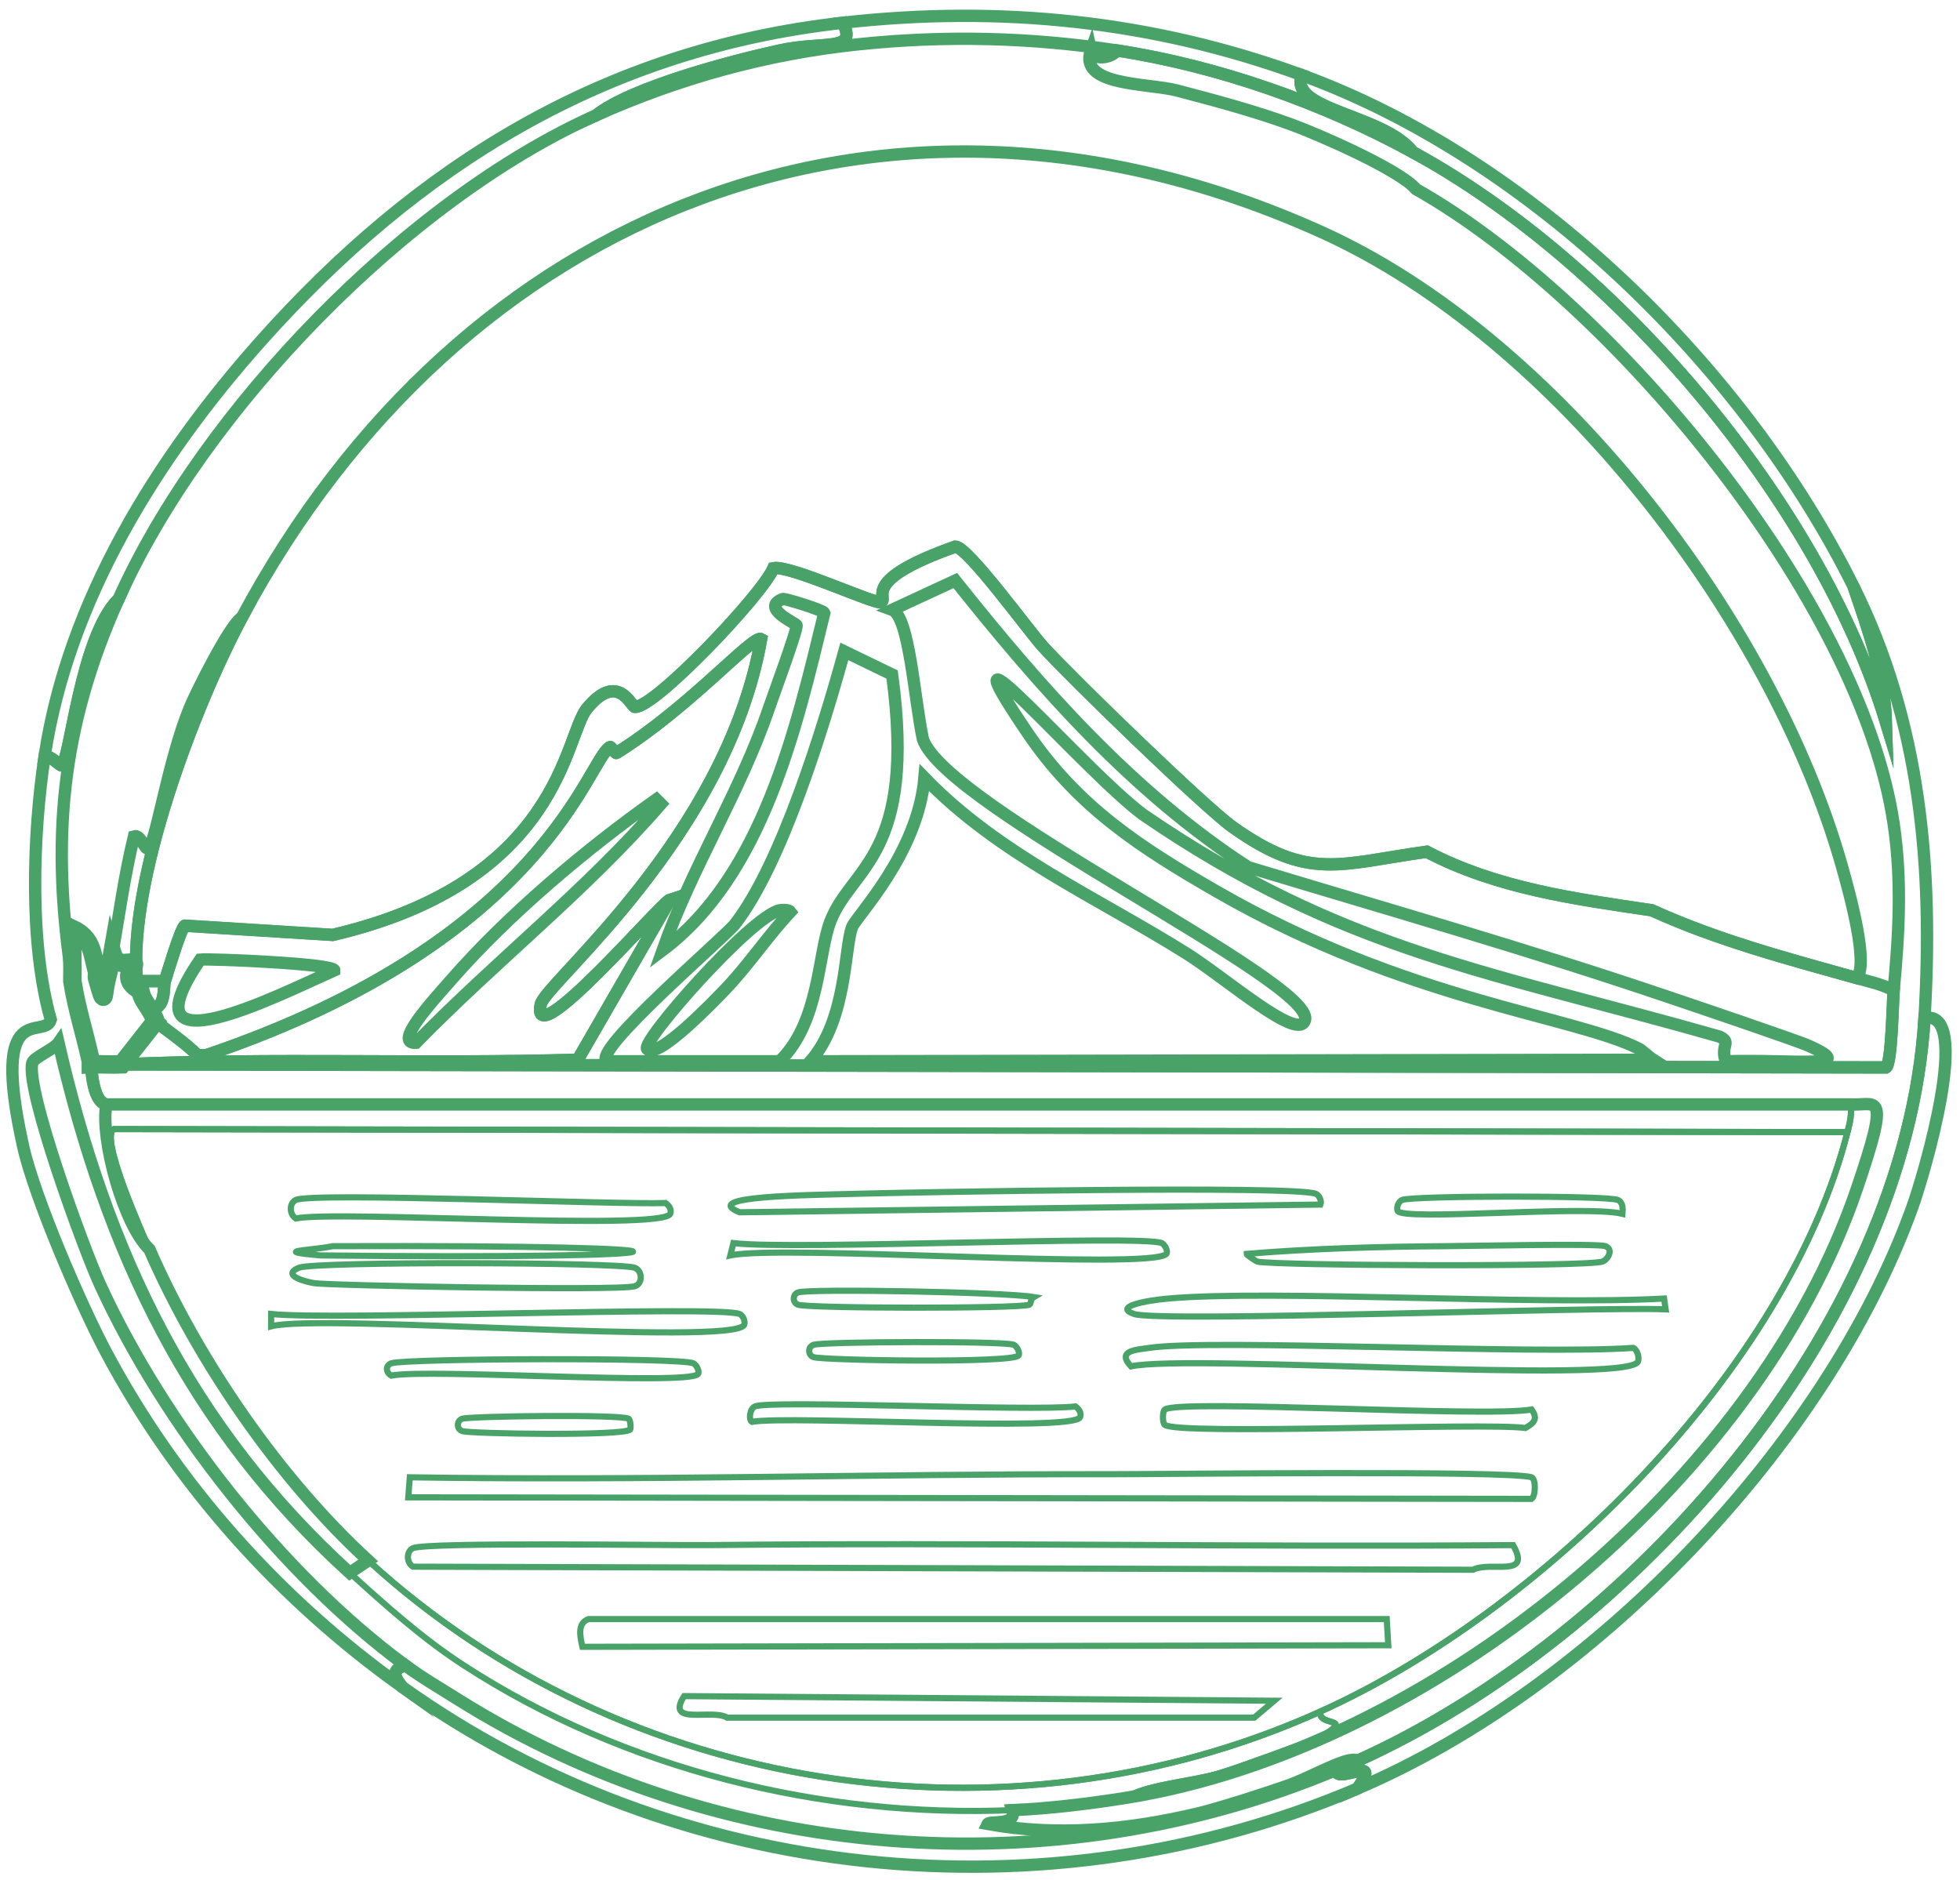
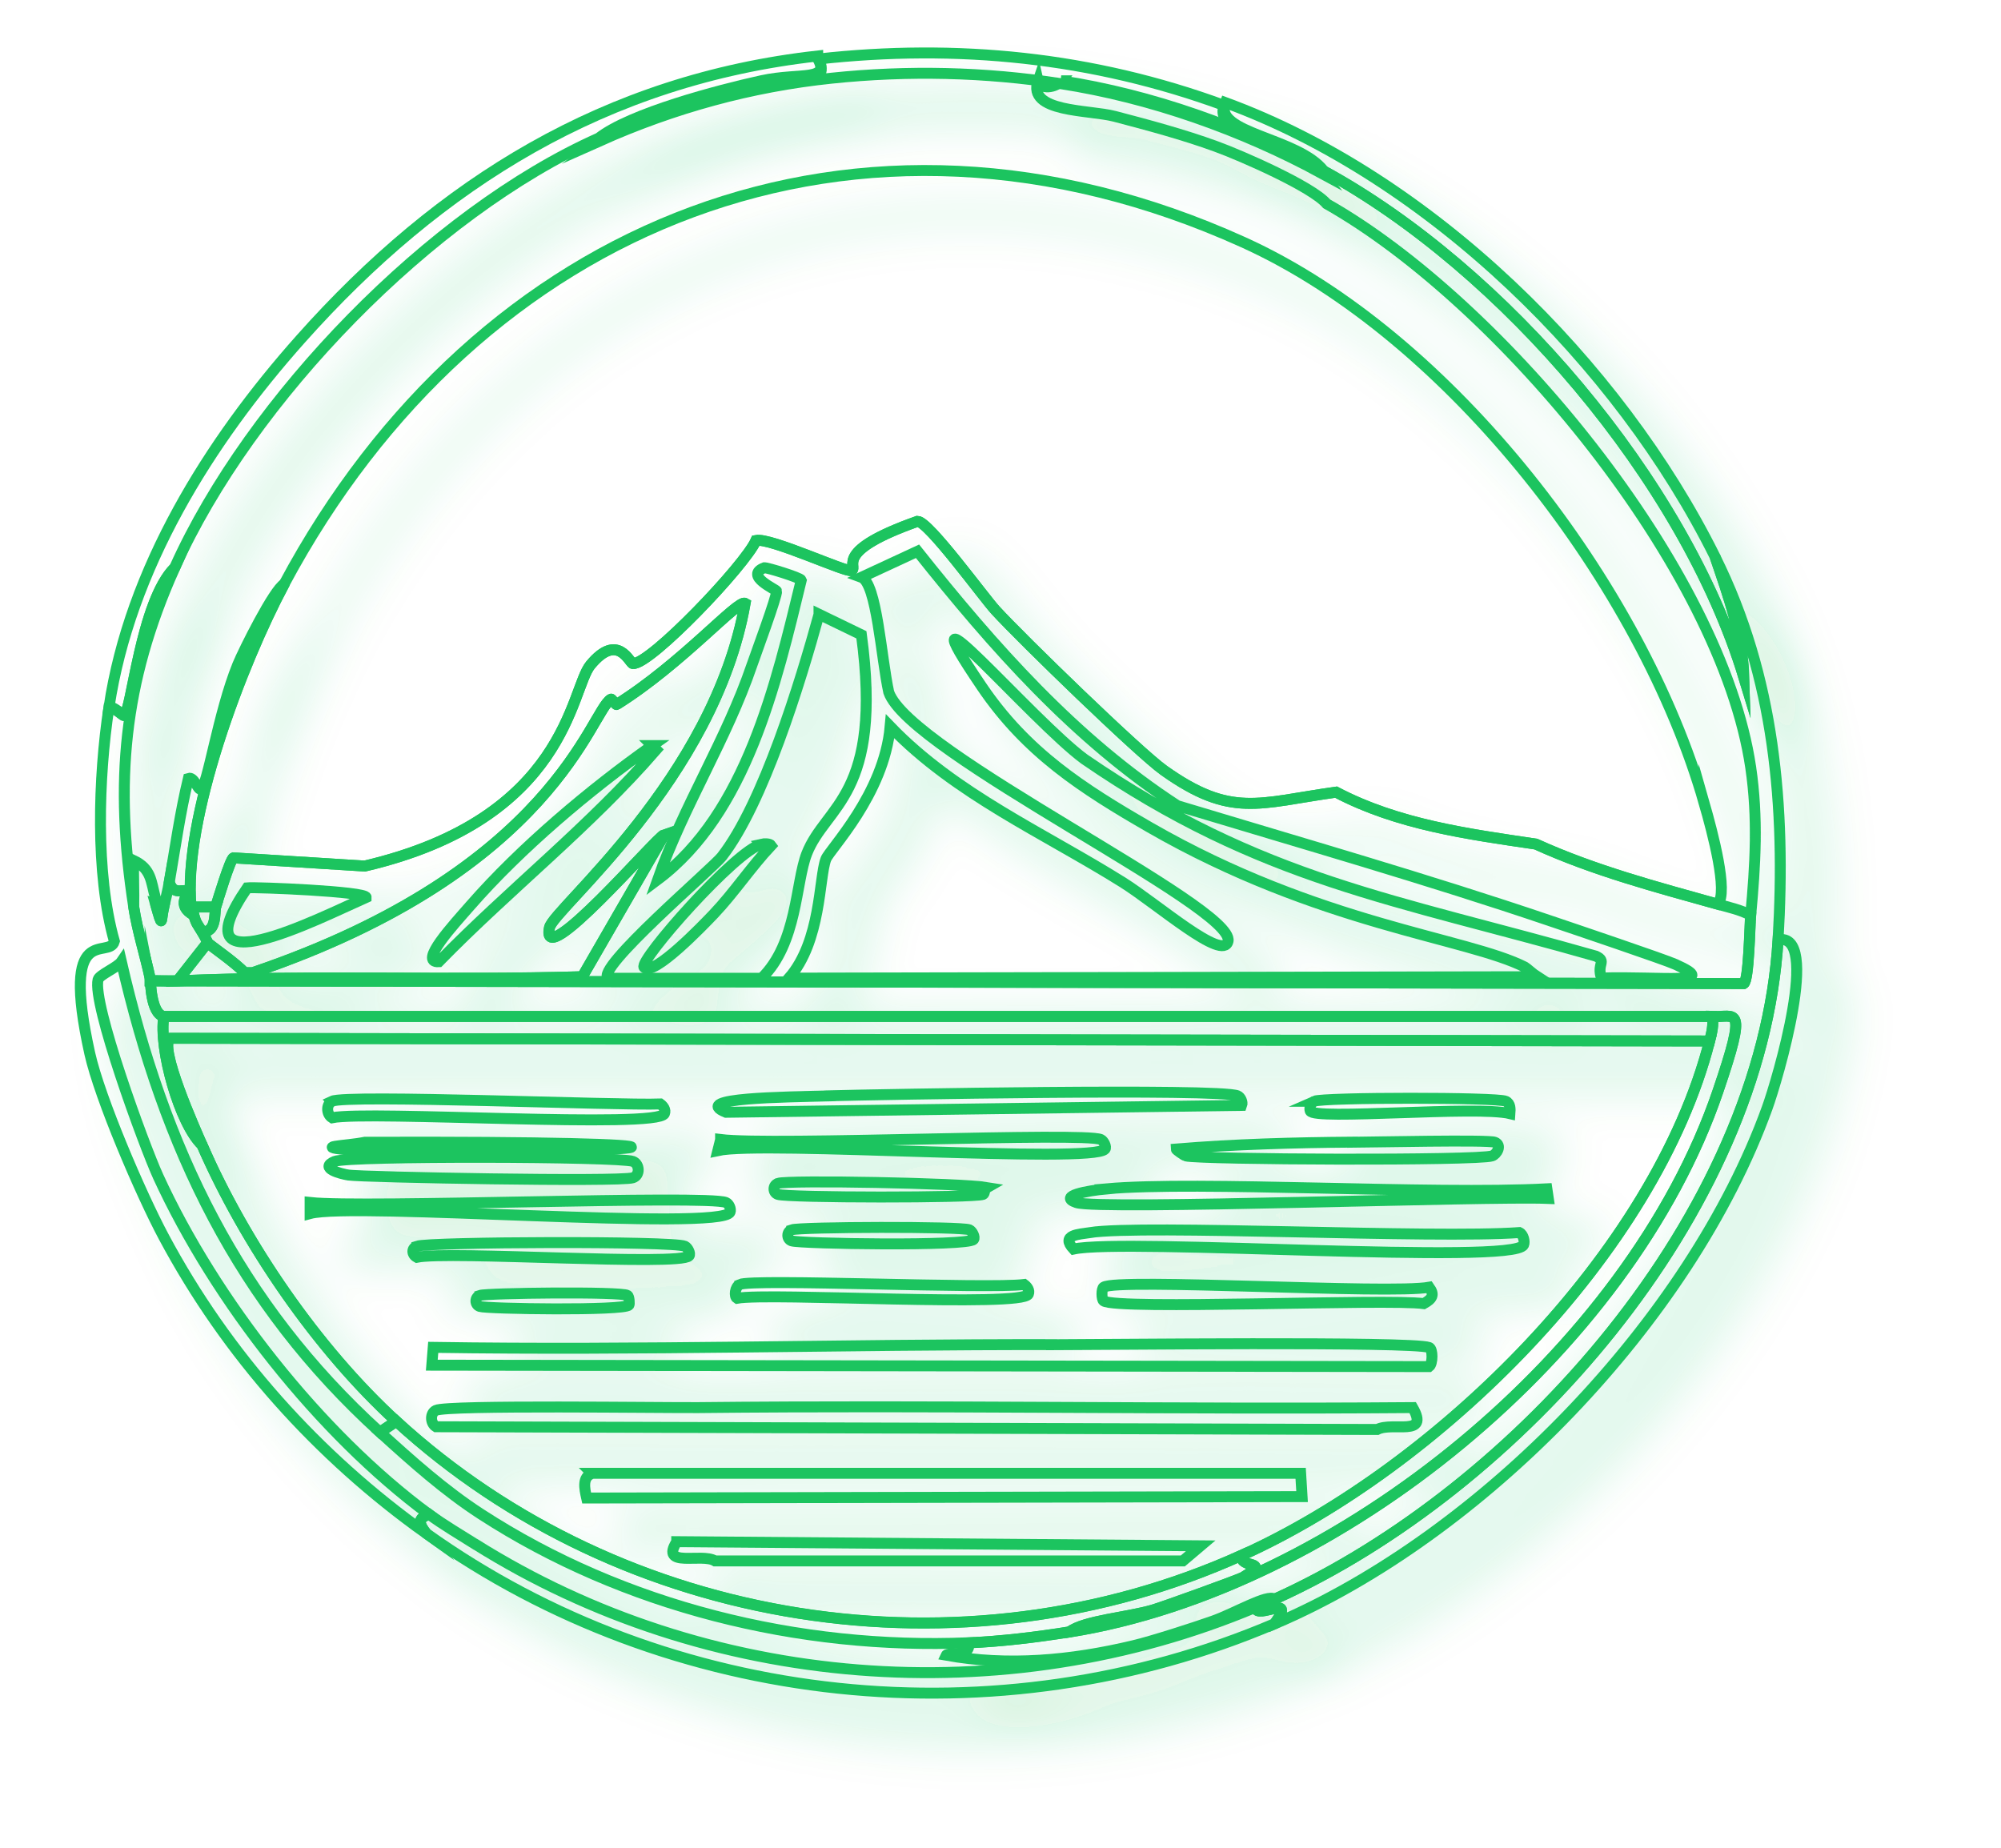
- <svg xmlns="http://www.w3.org/2000/svg" id="Layer_3" viewBox="0 0 318 305">
+ <svg xmlns="http://www.w3.org/2000/svg" id="Layer_3" viewBox="0 0 183 169">
  <defs>
-     <style>.cls-1{stroke-width:3px;}.cls-1,.cls-2,.cls-3{fill:none;stroke:#49a368;stroke-miterlimit:10;}.cls-2{stroke-width:2px;}</style>
+     <style>.cls-1{filter:url(#drop-shadow-2);}.cls-2{fill:none;stroke:#1fc45e;stroke-miterlimit:10;}</style>
+     <filter id="drop-shadow-2" filterUnits="userSpaceOnUse">
+       <feOffset dx="4" dy="4" />
+       <feGaussianBlur result="blur" stdDeviation="2" />
+       <feFlood flood-color="#1fc45e" flood-opacity=".25" />
+       <feComposite in2="blur" operator="in" />
+       <feComposite in="SourceGraphic" />
+     </filter>
  </defs>
-   <path class="cls-2" d="M136.74,3.69c2.46,4.82-2.98,2.91-10.25,4.5-7.82,1.71-23.97,5.96-29.75,10.5-30.74,13.72-63.75,47.81-77.5,78.5-6.25,6.21-7.88,26.52-9.25,27-.21.07-1.97-1.73-2.75-1.5,3.82-25.3,18.24-48.42,35-67.25C67.7,26.83,98.09,8.01,136.74,3.69Z" />
-   <path class="cls-2" d="M300.74,95.19c2.43,7.13,5.02,14.38,5.25,22-10.94-36.02-43.98-74.63-76.75-92.5-4.68-6.11-20.3-6.81-18-12.5,37.41,13.7,71.87,47.55,89.5,83Z" />
-   <path class="cls-2" d="M211.24,12.19c-2.3,5.69,13.32,6.39,18,12.5-14.65-7.99-31.49-13.96-48-16.5-13.93-2.14-27.99-2.47-42-1-14.79,1.55-28.93,5.45-42.5,11.5,5.78-4.54,21.93-8.79,29.75-10.5,7.27-1.59,12.71.32,10.25-4.5,25.56-2.86,50.37-.34,74.5,8.5Z" />
-   <path class="cls-1" d="M15.74,157.69c.07.28-.08.73,0,1,1.37,4.78.9,3.09,1.5.5.35-1.49.74-2.99,1-4.5.86,2.66,2.9.91,3.5,1.75.16.22-2.4,2.41,1,4.25.38,1.52.78,1.82,1.5,3,.95,1.55.93,1.91,1,2l-5.5,7c-1.66.07-3.34-.05-5,0v-.5c-.94-4.36-2.32-8.58-3-13,.07-2.83-.1-5.67,0-8.5,3.25,1.56,3.13,3.8,4,7Z" />
-   <path class="cls-2" d="M298.74,140.19c1.56,5.45,4.45,16.31,2.5,18.5-11.29-3.16-22.52-6.12-33.25-11-12.48-1.85-25.18-3.55-36.5-9.5-14.2,1.98-19.15,4.79-31.5-4-4.52-3.22-25.76-23.8-30.75-29.25-2.24-2.45-12.23-16.25-14.25-16.25-15.42,5.47-10.88,8.18-12,9-.74.54-14.84-6.06-17.5-5.5-1.95,4.47-19.35,22.74-22.5,22.5-.6-.05-2.73-5.83-7.75.25-3.68,4.45-4.19,28.08-41.25,36.75l-24-1.5c-.61.25-2.83,7.7-3.25,9h-4.5c-1.6-16,9.27-44.55,17-59C74.65,33.97,144.21,5.89,214.49,37.69c37.96,17.17,72.94,62.91,84.25,102.5Z" />
-   <path class="cls-2" d="M39.24,100.19c-7.73,14.45-18.6,43-17,59,.1,1,.39,1.06.5,1.5-3.4-1.84-.84-4.03-1-4.25-.6-.84-2.64.91-3.5-1.75,1.1-6.35,1.98-12.73,3.5-19,1.04-.34,1.71,2.09,2.25,2,1.18-.2,3.18-13.98,6.75-22.75,1.07-2.63,6.64-13.75,8.5-14.75Z" />
-   <path class="cls-2" d="M17.24,159.19c-.6,2.59-.13,4.28-1.5-.5l1.5.5Z" />
-   <path class="cls-2" d="M181.24,8.19c16.51,2.54,33.35,8.51,48,16.5,32.77,17.87,65.81,56.48,76.75,92.5-.23-7.62-2.82-14.87-5.25-22,10.9,21.92,12.95,45.68,11.5,70-2.99,50.13-47.45,100.4-92,120.5-1.26-1-7.28,2.59-11.25,4-3.44,1.22-11.2,3.71-14.5,4.5-11.51,2.76-23.03,3.78-34.25,1.75.28-.59,4.82.38,4-2.25,6.02-.25,12.54-1.05,18.5-2,49.27-7.89,102.31-51.26,118.5-98.75,5.61-16.44,3.17-13.49-1-13.75H17.24c-2.41-.51-2.42-6.62-2.5-7v.5l291.25.5c.94-.56,1.09-10.78,1.25-12.5.86-9.22,1.36-17.75,0-27-5.35-36.37-45.73-85.05-77.5-103-2.59-3.09-15.55-8.78-20.25-10.5-5.92-2.16-12.39-3.9-18.5-5.5-4.74-1.24-16.05-.69-14-6.5.37,1.68,3.27,1.27,4.25,0Z" />
-   <path class="cls-2" d="M19.24,97.19c-9.45,21.09-11.01,39.28-7.5,62,.68,4.42,2.06,8.64,3,13,.08.38.09,6.49,2.5,7-.97,5.81,2.86,19.57,7,23.5,7.87,18.02,21.01,37.22,35.5,50.5l-3,2c-26.01-23.66-39.44-52.03-47.25-86-.71,1.02-4.03,2.4-4.25,3.25-1.12,4.36,8.39,30.31,11,36,10.34,22.58,29.44,46.96,49.5,61.75-2.23.73-1.85,1.8-.5,3.5-19.84-14.15-36.49-32.68-48-54.25-4.15-7.78-11.68-25.28-13.5-33.5-5.42-24.46,3.54-17.05,4.5-20.5-3.52-12.39-2.92-30.03-1-42.75.78-.23,2.54,1.57,2.75,1.5,1.37-.48,3-20.79,9.25-27Z" />
-   <path class="cls-2" d="M220.24,290.19c4.21-5.86-3.34-.57-3.5-3,1.16-.49,2.35-.98,3.5-1.5,44.55-20.1,89.01-70.37,92-120.5,7.88-1.6-.07,25.41-2,30.75-14.05,38.84-52.05,78.08-90,94.25Z" />
-   <path class="cls-2" d="M74.24,275.69c42.29,26.53,96.53,30.79,142.5,11.5.16,2.43,7.71-2.86,3.5,3-50.55,21.53-110.32,15.38-155-16.5-1.35-1.7-1.73-2.77.5-3.5,2.61,1.93,5.73,3.76,8.5,5.5Z" />
-   <path class="cls-3" d="M300.24,179.19c.23,1.67-.09,2.9-.5,4.5l-281.25-.5c-2.46,1.16,4.62,16.91,5.75,19.5-4.14-3.93-7.97-17.69-7-23.5h283Z" />
-   <path class="cls-3" d="M182.74,291.69c2.76-2.07,10.53-2.63,15.25-4,1.74-.51,15.75-5.55,16.5-6,5.4-3.24-.77-1.45-.25-4,35.84-16.18,75.59-55.22,85.5-94,.41-1.6.73-2.83.5-4.5,4.17.26,6.61-2.69,1,13.75-16.19,47.49-69.23,90.86-118.5,98.75Z" />
-   <path class="cls-3" d="M214.24,277.69c-.52,2.55,5.65.76.25,4-.75.45-14.76,5.49-16.5,6-4.72,1.37-12.49,1.93-15.25,4-5.96.95-12.48,1.75-18.5,2-30.91,1.28-62.95-6.59-89-23.5-6.63-4.3-12.66-9.69-18.5-15l3-2c41.36,37.89,103.5,47.53,154.5,24.5Z" />
-   <path class="cls-3" d="M299.74,183.69c-9.91,38.78-49.66,77.82-85.5,94-51,23.03-113.14,13.39-154.5-24.5-14.49-13.28-27.63-32.48-35.5-50.5-1.13-2.59-8.21-18.34-5.75-19.5l281.25.5Z" />
-   <path class="cls-3" d="M179.49,239.19c8.93.01,65.75-.66,69,.5.7.25.7,2.99,0,3.5l-182.25-.25.25-3.25c37.66.58,75.35-.56,113-.5Z" />
-   <path class="cls-3" d="M95.49,262.69h129.5l.25,4.25-130.75.25c-.4-1.78-.83-3.84,1-4.5Z" />
-   <path class="cls-3" d="M114.99,250.69c43.49-.46,87.01.35,130.5,0,3.1,5.42-3.66,2.53-6.5,4l-172-.5c-1.09-.69-1.07-2.49,0-3,2.17-1.03,41.76-.43,48-.5Z" />
-   <path class="cls-3" d="M110.99,275.19l95.75.75-3.25,2.75h-85.5c-2.42-1.51-10.1,1.39-7-3.5Z" />
-   <path class="cls-3" d="M186.49,218.69c9.83-1.51,62.7,1.14,78.5,0,.71.33,1.02,1.68.75,2.25-1.77,3.71-72.99-1.29-82.25.75-2.43-2.62,1-2.69,3-3Z" />
-   <path class="cls-3" d="M138.99,193.69c8.93-.25,71.04-1.39,74.5,0,.55.22.98,1.19.75,1.75l-94.25,1.25c-6.52-2.65,10.67-2.77,19-3Z" />
-   <path class="cls-3" d="M189.49,210.69c16.76-1.49,59.48,1.12,80.5,0l.25,1.75c-11.24-.49-82.18,2.16-86.25.75-3.41-1.18,1.97-2.19,5.5-2.5Z" />
-   <path class="cls-3" d="M47.99,194.69c2.71-1.29,52.37.8,60,.5.54.4,1.03,1.06.75,1.75-1.15,2.81-54.1-.6-60.75.75-1.09-.69-1.07-2.49,0-3Z" />
-   <path class="cls-3" d="M188.99,228.69c2.43-1.72,52.28,1.32,59.5,0,1.02,1.42.54,2.13-1,3-6.53-.92-56.12,1.2-58.5-.5-.41-.29-.41-2.21,0-2.5Z" />
-   <path class="cls-3" d="M43.99,213.19c9.78,1.08,72.47-1.41,76,0,.55.22.98,1.19.75,1.75-1.45,3.55-68.85-1.87-76.75.25v-2Z" />
-   <path class="cls-3" d="M48.49,205.69c2.51-1.05,51.94-.92,54.5,0,1.21.44,1.37,2.57,0,3-2.48.78-49.43-.1-52-.5-1.37-.21-5.45-1.26-2.5-2.5Z" />
-   <path class="cls-3" d="M118.99,201.69c9.49,1.17,66.31-1.38,69.5,0,.5.22,1.08,1.36.75,1.75-2.28,2.7-62.54-1.55-70.75.25l.5-2Z" />
-   <path class="cls-3" d="M122.49,228.19c2.36-1.09,45.28.84,52,0,.54.4,1.03,1.06.75,1.75-1.01,2.46-47.33-.33-53.25.75-.54-.34-.39-2.09.5-2.5Z" />
-   <path class="cls-3" d="M234.49,202.19c3.79-.02,24.79-.48,26,0,1.36.54.34,2.22-.5,2.5-2.65.89-53.28.67-56,0-.19-.05-1.76-1.09-1.75-1.25,10.61-.88,21.61-1.18,32.25-1.25Z" />
-   <path class="cls-3" d="M63.49,221.19c2.31-.8,46.75-.97,49,0,.5.22,1.08,1.36.75,1.75-1.61,1.9-43.93-.94-49.75.25-.97-.54-.93-1.68,0-2Z" />
-   <path class="cls-3" d="M129.49,209.69c1.81-.63,33.35-.07,38.25.75-.65.38-.39,1.11-.75,1.25-1.76.66-35.73.61-37.5,0-.94-.33-.94-1.67,0-2Z" />
-   <path class="cls-3" d="M227.49,194.69c1.6-.71,33.41-.74,35,0,.87.41.81,1.45.75,2.25-6.06-1.47-35.96,1.25-36.5-.5-.19-.62.16-1.49.75-1.75Z" />
-   <path class="cls-3" d="M53.99,202.19c68.49-.24,61.96,2.21-2,1.5-8.32-.74-1.54-.77,2-1.5Z" />
-   <path class="cls-3" d="M131.99,218.19c1.54-.53,31.01-.64,32.5,0,.5.22,1.08,1.36.75,1.75-1.07,1.27-31.68.79-33.25.25-.94-.33-.94-1.67,0-2Z" />
-   <path class="cls-3" d="M74.99,230.19c1.28-.44,25.87-.74,27,0,.33.22.38,1.59.25,1.75-.84,1.08-25.96.7-27.25.25-.94-.33-.94-1.67,0-2Z" />
-   <path class="cls-2" d="M26.74,159.19c-.27.82.28,4.75-2.5,4.5-.72-1.18-1.12-1.48-1.5-3-.11-.44-.4-.5-.5-1.5h4.5Z" />
-   <path class="cls-2" d="M19.74,172.69l5.5-7c.36.43,5.26,3.77,6.75,5.5h1.5c55.22-18.72,61.81-47.94,65.5-50,.06-.03.94,1.04,1,1,11.92-7.43,22.21-19.26,23.5-18.5-5.67,32.19-35.01,55.82-35.75,59.25-1.87,8.61,19.57-16.56,21-17l-15,26c-24.67.73-49.33-.33-74,.75Z" />
-   <path class="cls-2" d="M106.49,129.69l.75.75c-12.13,14-26.82,25.49-39.75,38.75-3.82.25,2.73-6.8,5.75-10.25,9.2-10.53,21.82-21.17,33.25-29.25Z" />
-   <path class="cls-2" d="M301.24,158.69c2.01.56,4.13,1.01,6,2-.16,1.72-.31,11.94-1.25,12.5l-291.25-.5c1.66-.05,3.34.07,5,0,24.67-1.08,49.33-.02,74-.75l15-26c-1.43.44-22.87,25.61-21,17,.74-3.43,30.08-27.06,35.75-59.25-1.29-.76-11.58,11.07-23.5,18.5-.06.04-.94-1.03-1-1-3.69,2.06-10.28,31.28-65.5,50h-1.5c-1.49-1.73-6.39-5.07-6.75-5.5-.07-.09-.05-.45-1-2,2.78.25,2.23-3.68,2.5-4.5.42-1.3,2.64-8.75,3.25-9l24,1.5c37.06-8.67,37.57-32.3,41.25-36.75,5.02-6.08,7.15-.3,7.75-.25,3.15.24,20.55-18.03,22.5-22.5,2.66-.56,16.76,6.04,17.5,5.5,1.12-.82-3.42-3.53,12-9,2.02,0,12.01,13.8,14.25,16.25,4.99,5.45,26.23,26.03,30.75,29.25,12.35,8.79,17.3,5.98,31.5,4,11.32,5.95,24.02,7.65,36.5,9.5,10.73,4.88,21.96,7.84,33.25,11Z" />
-   <path class="cls-2" d="M154.99,94.19c13.87,17.42,28.69,34.28,47.5,46.5,22.69,6.86,45.54,13.39,68,21,4.44,1.5,20.99,7.1,23,8,8.55,3.84-2.57,2.15-13.5,2.5-.93-2.62,1.04-3.01-1-4-36.62-10.46-61.06-13.72-93.5-36-9.55-7.03-34.37-36.28-18.75-13.25,8.17,12.05,18.37,18.63,30.75,25.75,30.88,17.76,57.94,20.14,68.5,25.5.3.15,1.48,1.26,2.25,1.75l-136.75.25c5.94-6.8,5.48-18.35,6.75-21.75.67-1.8,10.66-11.85,11.75-24.25,11.99,12.42,28.04,19.44,42.5,28.5,6.42,4.03,18.39,14.58,19.25,10.75,1.4-6.24-58.23-34.47-62-45.5-1.37-6.32-2.2-19.98-5-21l10.25-4.75Z" />
-   <path class="cls-2" d="M126.99,97.19c.33-.13,6.59,1.81,6.75,2.25-4.57,18.85-10.02,42.61-26.25,54.75,4.78-13.54,12.61-25.63,17.25-39.25.61-1.8,4.69-12.81,4.5-13.5-.08-.3-5.94-2.82-2.25-4.25Z" />
-   <path class="cls-2" d="M32.49,155.69c1.57-.17,21.8.66,21.75,1.75-8.92,3.95-34.63,17.08-21.75-1.75Z" />
-   <path class="cls-2" d="M136.99,105.69l7.75,3.75c3.98,29.43-6.54,31.13-10,40-2.06,5.29-1.7,16.38-8.25,22.75h-28c-2.75-1.48,19.1-20.13,20.75-22.25,7.59-9.78,14.34-31.89,17.75-44.25Z" />
-   <path class="cls-2" d="M126.49,147.69c.42-.09,1.49-.11,1.75.25-3.71,3.96-6.76,8.58-10.5,12.5-1.89,1.97-11.09,11.59-12.75,9.75-1.05-1.17,16.83-21.47,21.5-22.5Z" />
+   <g class="cls-1">
+     <path class="cls-2" d="M111.96,9.65c-1.15,2.84,6.64,3.19,8.97,6.23-7.3-3.98-15.7-6.96-23.93-8.23-6.95-1.07-13.95-1.23-20.94-.5-7.37.77-14.42,2.71-21.19,5.73,2.88-2.26,10.93-4.38,14.83-5.24,3.62-.79,6.34.16,5.11-2.24,12.74-1.42,25.11-.17,37.14,4.24Z" />
+     <path class="cls-2" d="M74.78,5.13c1.23,2.41-1.49,1.46-5.13,2.25-3.92.86-11.99,2.98-14.89,5.25-15.38,6.86-31.9,23.93-38.78,39.28-3.13,3.11-3.94,13.27-4.63,13.51-.1.04-.98-.86-1.38-.75,1.91-12.66,9.13-24.23,17.52-33.65,12.74-14.32,27.95-23.74,47.29-25.9Z" />
+     <path class="cls-2" d="M156.85,50.92c1.22,3.57,2.51,7.2,2.63,11.01-5.47-18.03-22.01-37.35-38.41-46.29-2.34-3.06-10.16-3.41-9.01-6.26,18.72,6.86,35.97,23.8,44.79,41.54Z" />
+     <path class="cls-2" d="M14.23,82.2c.04.14-.04.37,0,.5.68,2.39.45,1.55.75.25.17-.75.37-1.5.5-2.25.43,1.33,1.45.46,1.75.88.08.11-1.2,1.2.5,2.13.19.76.39.91.75,1.5.47.78.46.96.5,1l-2.75,3.5c-.83.04-1.67-.03-2.5,0v-.25c-.47-2.18-1.16-4.29-1.5-6.51.04-1.42-.05-2.84,0-4.25,1.63.78,1.57,1.9,2,3.5Z" />
+     <path class="cls-2" d="M155.85,73.44c.78,2.73,2.23,8.16,1.25,9.26-5.65-1.58-11.27-3.06-16.64-5.5-6.25-.93-12.6-1.78-18.27-4.75-7.11.99-9.58,2.4-15.76-2-2.26-1.61-12.89-11.91-15.39-14.64-1.12-1.23-6.12-8.13-7.13-8.13-7.72,2.74-5.45,4.09-6.01,4.5-.37.27-7.43-3.03-8.76-2.75-.97,2.24-9.68,11.38-11.26,11.26-.3-.02-1.36-2.92-3.88.13-1.84,2.23-2.1,14.05-20.64,18.39q-6.01-.38-12.01-.75c-.3.13-1.42,3.85-1.63,4.5h-2.25c-.8-8.01,4.64-22.29,8.51-29.53C43.71,20.29,78.52,6.24,113.69,22.15c19,8.59,36.5,31.48,42.16,51.3Z" />
+     <path class="cls-2" d="M25.99,53.43c-3.87,7.23-9.31,21.52-8.51,29.53.05.5.2.53.25.75-1.7-.92-.42-2.02-.5-2.13-.3-.42-1.32.46-1.75-.88.55-3.18.99-6.37,1.75-9.51.52-.17.85,1.05,1.13,1,.59-.1,1.59-7,3.38-11.39.54-1.32,3.32-6.88,4.25-7.38Z" />
+     <path class="cls-2" d="M14.98,82.95c-.3,1.3-.07,2.14-.75-.25l.75.25Z" />
+     <path class="cls-2" d="M97.05,7.39c8.26,1.27,16.69,4.26,24.02,8.26,16.4,8.94,32.94,28.26,38.41,46.29-.11-3.81-1.41-7.44-2.63-11.01,5.46,10.97,6.48,22.86,5.76,35.03-1.5,25.09-23.75,50.25-46.04,60.3-.63-.5-3.64,1.3-5.63,2-1.72.61-5.6,1.86-7.26,2.25-5.76,1.38-11.53,1.89-17.14.88.14-.3,2.41.19,2-1.13,3.01-.13,6.27-.52,9.26-1,24.66-3.95,51.2-25.65,59.3-49.42,2.81-8.23,1.59-6.75-.5-6.88H14.98c-1.21-.25-1.21-3.31-1.25-3.5v.25l145.75.25c.47-.28.55-5.4.63-6.26.43-4.62.68-8.88,0-13.51-2.68-18.2-22.88-42.56-38.78-51.55-1.3-1.55-7.78-4.4-10.13-5.25-2.96-1.08-6.2-1.95-9.26-2.75-2.37-.62-8.03-.34-7.01-3.25.19.84,1.64.63,2.13,0Z" />
+     <path class="cls-2" d="M15.98,51.93c-4.73,10.55-5.51,19.66-3.75,31.03.34,2.21,1.03,4.33,1.5,6.51.04.19.04,3.25,1.25,3.5-.48,2.91,1.43,9.8,3.5,11.76,3.94,9.02,10.51,18.63,17.77,25.27l-1.5,1c-13.02-11.84-19.74-26.04-23.65-43.04-.35.51-2.02,1.2-2.13,1.63-.56,2.18,4.2,15.17,5.5,18.02,5.18,11.3,14.74,23.5,24.77,30.9-1.11.37-.92.9-.25,1.75-9.93-7.08-18.26-16.35-24.02-27.15-2.08-3.89-5.84-12.65-6.76-16.76-2.71-12.24,1.77-8.53,2.25-10.26-1.76-6.2-1.46-15.03-.5-21.39.39-.11,1.27.79,1.38.75.69-.24,1.5-10.4,4.63-13.51Z" />
+     <path class="cls-2" d="M116.57,148.51c2.11-2.93-1.67-.29-1.75-1.5.58-.24,1.18-.49,1.75-.75,22.29-10.06,44.55-35.22,46.04-60.3,3.94-.8-.03,12.72-1,15.39-7.03,19.44-26.05,39.08-45.04,47.17Z" />
+     <path class="cls-2" d="M43.5,141.25c21.16,13.28,48.31,15.41,71.31,5.76.08,1.22,3.86-1.43,1.75,1.5-25.29,10.78-55.21,7.7-77.57-8.26-.67-.85-.86-1.39.25-1.75,1.31.96,2.87,1.88,4.25,2.75Z" />
+     <path class="cls-2" d="M156.6,92.96c.12.84-.05,1.45-.25,2.25q-70.37-.13-140.75-.25c-1.23.58,2.31,8.46,2.88,9.76-2.07-1.97-3.99-8.85-3.5-11.76h141.62Z" />
+     <path class="cls-2" d="M97.8,149.26c1.38-1.04,5.27-1.32,7.63-2,.87-.25,7.88-2.78,8.26-3,2.7-1.62-.39-.73-.13-2,17.94-8.1,37.83-27.63,42.79-47.04.21-.8.37-1.42.25-2.25,2.09.13,3.31-1.35.5,6.88-8.1,23.76-34.64,45.47-59.3,49.42Z" />
+     <path class="cls-2" d="M113.56,142.25c-.26,1.27,2.83.38.13,2-.38.23-7.39,2.75-8.26,3-2.36.69-6.25.97-7.63,2-2.98.48-6.24.88-9.26,1-15.47.64-31.5-3.3-44.54-11.76-3.32-2.15-6.34-4.85-9.26-7.51l1.5-1c20.7,18.96,51.79,23.79,77.32,12.26Z" />
+     <path class="cls-2" d="M156.35,95.21c-4.96,19.41-24.85,38.94-42.79,47.04-25.52,11.53-56.62,6.7-77.32-12.26-7.25-6.65-13.83-16.25-17.77-25.27-.57-1.3-4.11-9.18-2.88-9.76q70.37.13,140.75.25Z" />
+     <path class="cls-2" d="M96.17,122.99c4.47,0,32.9-.33,34.53.25.35.12.35,1.49,0,1.75q-45.6-.06-91.21-.13l.13-1.63c18.85.29,37.71-.28,56.55-.25Z" />
+     <path class="cls-2" d="M54.14,134.75h64.81l.13,2.13q-32.72.06-65.43.13c-.2-.89-.42-1.92.5-2.25Z" />
+     <path class="cls-2" d="M63.89,128.74c21.76-.23,43.54.17,65.31,0,1.55,2.71-1.83,1.27-3.25,2q-43.04-.13-86.08-.25c-.54-.34-.54-1.25,0-1.5,1.09-.51,20.9-.22,24.02-.25Z" />
+     <path class="cls-2" d="M61.89,141q23.96.19,47.92.38l-1.63,1.38h-42.79c-1.21-.75-5.05.69-3.5-1.75Z" />
+     <path class="cls-2" d="M99.68,112.73c4.92-.75,31.38.57,39.28,0,.36.17.51.84.38,1.13-.89,1.86-36.53-.64-41.16.38-1.22-1.31.5-1.35,1.5-1.5Z" />
+     <path class="cls-2" d="M75.9,100.22c4.47-.12,35.55-.69,37.28,0,.28.11.49.6.38.88q-23.58.31-47.17.63c-3.26-1.33,5.34-1.39,9.51-1.5Z" />
+     <path class="cls-2" d="M101.18,108.73c8.39-.75,29.77.56,40.29,0l.13.88c-5.62-.24-41.12,1.08-43.16.38-1.71-.59.98-1.09,2.75-1.25Z" />
+     <path class="cls-2" d="M30.36,100.72c1.36-.64,26.21.4,30.03.25.27.2.52.53.38.88-.58,1.41-27.08-.3-30.4.38-.54-.34-.54-1.25,0-1.5Z" />
+     <path class="cls-2" d="M100.93,117.73c1.21-.86,26.16.66,29.78,0,.51.71.27,1.07-.5,1.5-3.27-.46-28.08.6-29.28-.25-.2-.15-.2-1.11,0-1.25Z" />
+     <path class="cls-2" d="M28.36,109.98c4.89.54,36.27-.71,38.03,0,.28.11.49.6.38.88-.73,1.78-34.45-.94-38.41.13v-1Z" />
+     <path class="cls-2" d="M30.61,106.22c1.26-.53,25.99-.46,27.27,0,.61.22.69,1.28,0,1.5-1.24.39-24.74-.05-26.02-.25-.68-.11-2.73-.63-1.25-1.25Z" />
+     <path class="cls-2" d="M65.9,104.22c4.75.59,33.18-.69,34.78,0,.25.11.54.68.38.88-1.14,1.35-31.3-.78-35.41.13l.25-1Z" />
+     <path class="cls-2" d="M67.65,117.48c1.18-.55,22.66.42,26.02,0,.27.2.52.53.38.88-.5,1.23-23.69-.16-26.65.38-.27-.17-.19-1.04.25-1.25Z" />
+     <path class="cls-2" d="M123.7,104.47c1.9-.01,12.41-.24,13.01,0,.68.27.17,1.11-.25,1.25-1.33.45-26.66.34-28.02,0-.1-.02-.88-.54-.88-.63,5.31-.44,10.82-.59,16.14-.63Z" />
+     <path class="cls-2" d="M38.12,113.98c1.16-.4,23.4-.49,24.52,0,.25.11.54.68.38.88-.8.95-21.98-.47-24.9.13-.49-.27-.47-.84,0-1Z" />
+     <path class="cls-2" d="M71.15,108.23c.9-.31,16.69-.03,19.14.38-.33.19-.2.56-.38.63-.88.33-17.88.31-18.77,0-.47-.16-.47-.84,0-1Z" />
+     <path class="cls-2" d="M120.19,100.72c.8-.36,16.72-.37,17.52,0,.44.2.41.73.38,1.13-3.03-.74-18,.63-18.27-.25-.1-.31.08-.74.38-.88Z" />
+     <path class="cls-2" d="M33.37,104.47c34.27-.12,31.01,1.11-1,.75-4.16-.37-.77-.39,1-.75Z" />
+     <path class="cls-2" d="M72.4,112.48c.77-.27,15.52-.32,16.26,0,.25.11.54.68.38.88-.54.64-15.85.4-16.64.13-.47-.16-.47-.84,0-1Z" />
+     <path class="cls-2" d="M43.88,118.48c.64-.22,12.95-.37,13.51,0,.16.11.19.79.13.88-.42.54-12.99.35-13.64.13-.47-.16-.47-.84,0-1Z" />
+     <path class="cls-2" d="M19.73,82.95c-.13.41.14,2.38-1.25,2.25-.36-.59-.56-.74-.75-1.5-.06-.22-.2-.25-.25-.75h2.25Z" />
+     <path class="cls-2" d="M16.23,89.71l2.75-3.5c.18.22,2.63,1.89,3.38,2.75h.75c27.64-9.37,30.93-23.99,32.78-25.02.03-.02.47.52.5.5,5.96-3.72,11.11-9.64,11.76-9.26-2.84,16.11-17.52,27.94-17.89,29.65-.93,4.31,9.8-8.29,10.51-8.51l-7.51,13.01c-12.35.36-24.69-.17-37.03.38Z" />
+     <path class="cls-2" d="M59.64,68.19l.38.38c-6.07,7.01-13.42,12.76-19.89,19.39-1.91.13,1.37-3.4,2.88-5.13,4.6-5.27,10.92-10.6,16.64-14.64Z" />
+     <path class="cls-2" d="M157.1,82.7c1.01.28,2.07.51,3,1-.08.86-.15,5.98-.63,6.26l-145.75-.25c.83-.03,1.67.04,2.5,0,12.34-.54,24.69-.01,37.03-.38l7.51-13.01c-.71.22-11.44,12.81-10.51,8.51.37-1.71,15.05-13.54,17.89-29.65-.65-.38-5.8,5.54-11.76,9.26-.03.02-.47-.52-.5-.5-1.85,1.03-5.14,15.65-32.78,25.02h-.75c-.75-.86-3.2-2.54-3.38-2.75-.04-.04-.03-.22-.5-1,1.39.12,1.12-1.84,1.25-2.25.21-.65,1.32-4.38,1.63-4.5q6.01.38,12.01.75c18.55-4.34,18.8-16.16,20.64-18.39,2.51-3.04,3.58-.15,3.88-.13,1.58.12,10.29-9.02,11.26-11.26,1.33-.28,8.39,3.02,8.76,2.75.56-.41-1.71-1.77,6.01-4.5,1.01,0,6.01,6.91,7.13,8.13,2.5,2.73,13.13,13.03,15.39,14.64,6.18,4.4,8.66,2.99,15.76,2,5.67,2.98,12.02,3.83,18.27,4.75,5.37,2.44,10.99,3.92,16.64,5.5Z" />
+     <path class="cls-2" d="M83.91,50.42c6.94,8.72,14.36,17.15,23.77,23.27,11.35,3.43,22.79,6.7,34.03,10.51,2.22.75,10.51,3.55,11.51,4,4.28,1.92-1.29,1.08-6.76,1.25-.46-1.31.52-1.51-.5-2-18.33-5.23-30.56-6.86-46.79-18.02-4.78-3.52-17.2-18.16-9.38-6.63,4.09,6.03,9.19,9.32,15.39,12.89,15.45,8.89,29,10.08,34.28,12.76.15.08.74.63,1.13.88q-34.22.06-68.44.13c2.97-3.4,2.74-9.18,3.38-10.88.34-.9,5.33-5.93,5.88-12.14,6,6.22,14.03,9.73,21.27,14.26,3.21,2.02,9.2,7.3,9.63,5.38.7-3.12-29.14-17.25-31.03-22.77-.69-3.16-1.1-10-2.5-10.51l5.13-2.38Z" />
+     <path class="cls-2" d="M69.9,51.93c.17-.06,3.3.9,3.38,1.13-2.29,9.43-5.01,21.32-13.14,27.4,2.39-6.78,6.31-12.83,8.63-19.64.31-.9,2.35-6.41,2.25-6.76-.04-.15-2.97-1.41-1.13-2.13Z" />
+     <path class="cls-2" d="M22.61,81.2c.79-.08,10.91.33,10.88.88-4.46,1.98-17.33,8.55-10.88-.88Z" />
+     <path class="cls-2" d="M74.9,56.18l3.88,1.88c1.99,14.73-3.27,15.58-5,20.02-1.03,2.65-.85,8.2-4.13,11.39h-14.01c-1.38-.74,9.56-10.07,10.38-11.13,3.8-4.89,7.18-15.96,8.88-22.14Z" />
+     <path class="cls-2" d="M69.65,77.2c.21-.05.75-.06.88.13-1.86,1.98-3.38,4.29-5.25,6.26-.94.99-5.55,5.8-6.38,4.88-.53-.58,8.42-10.74,10.76-11.26Z" />
+   </g>
</svg>
